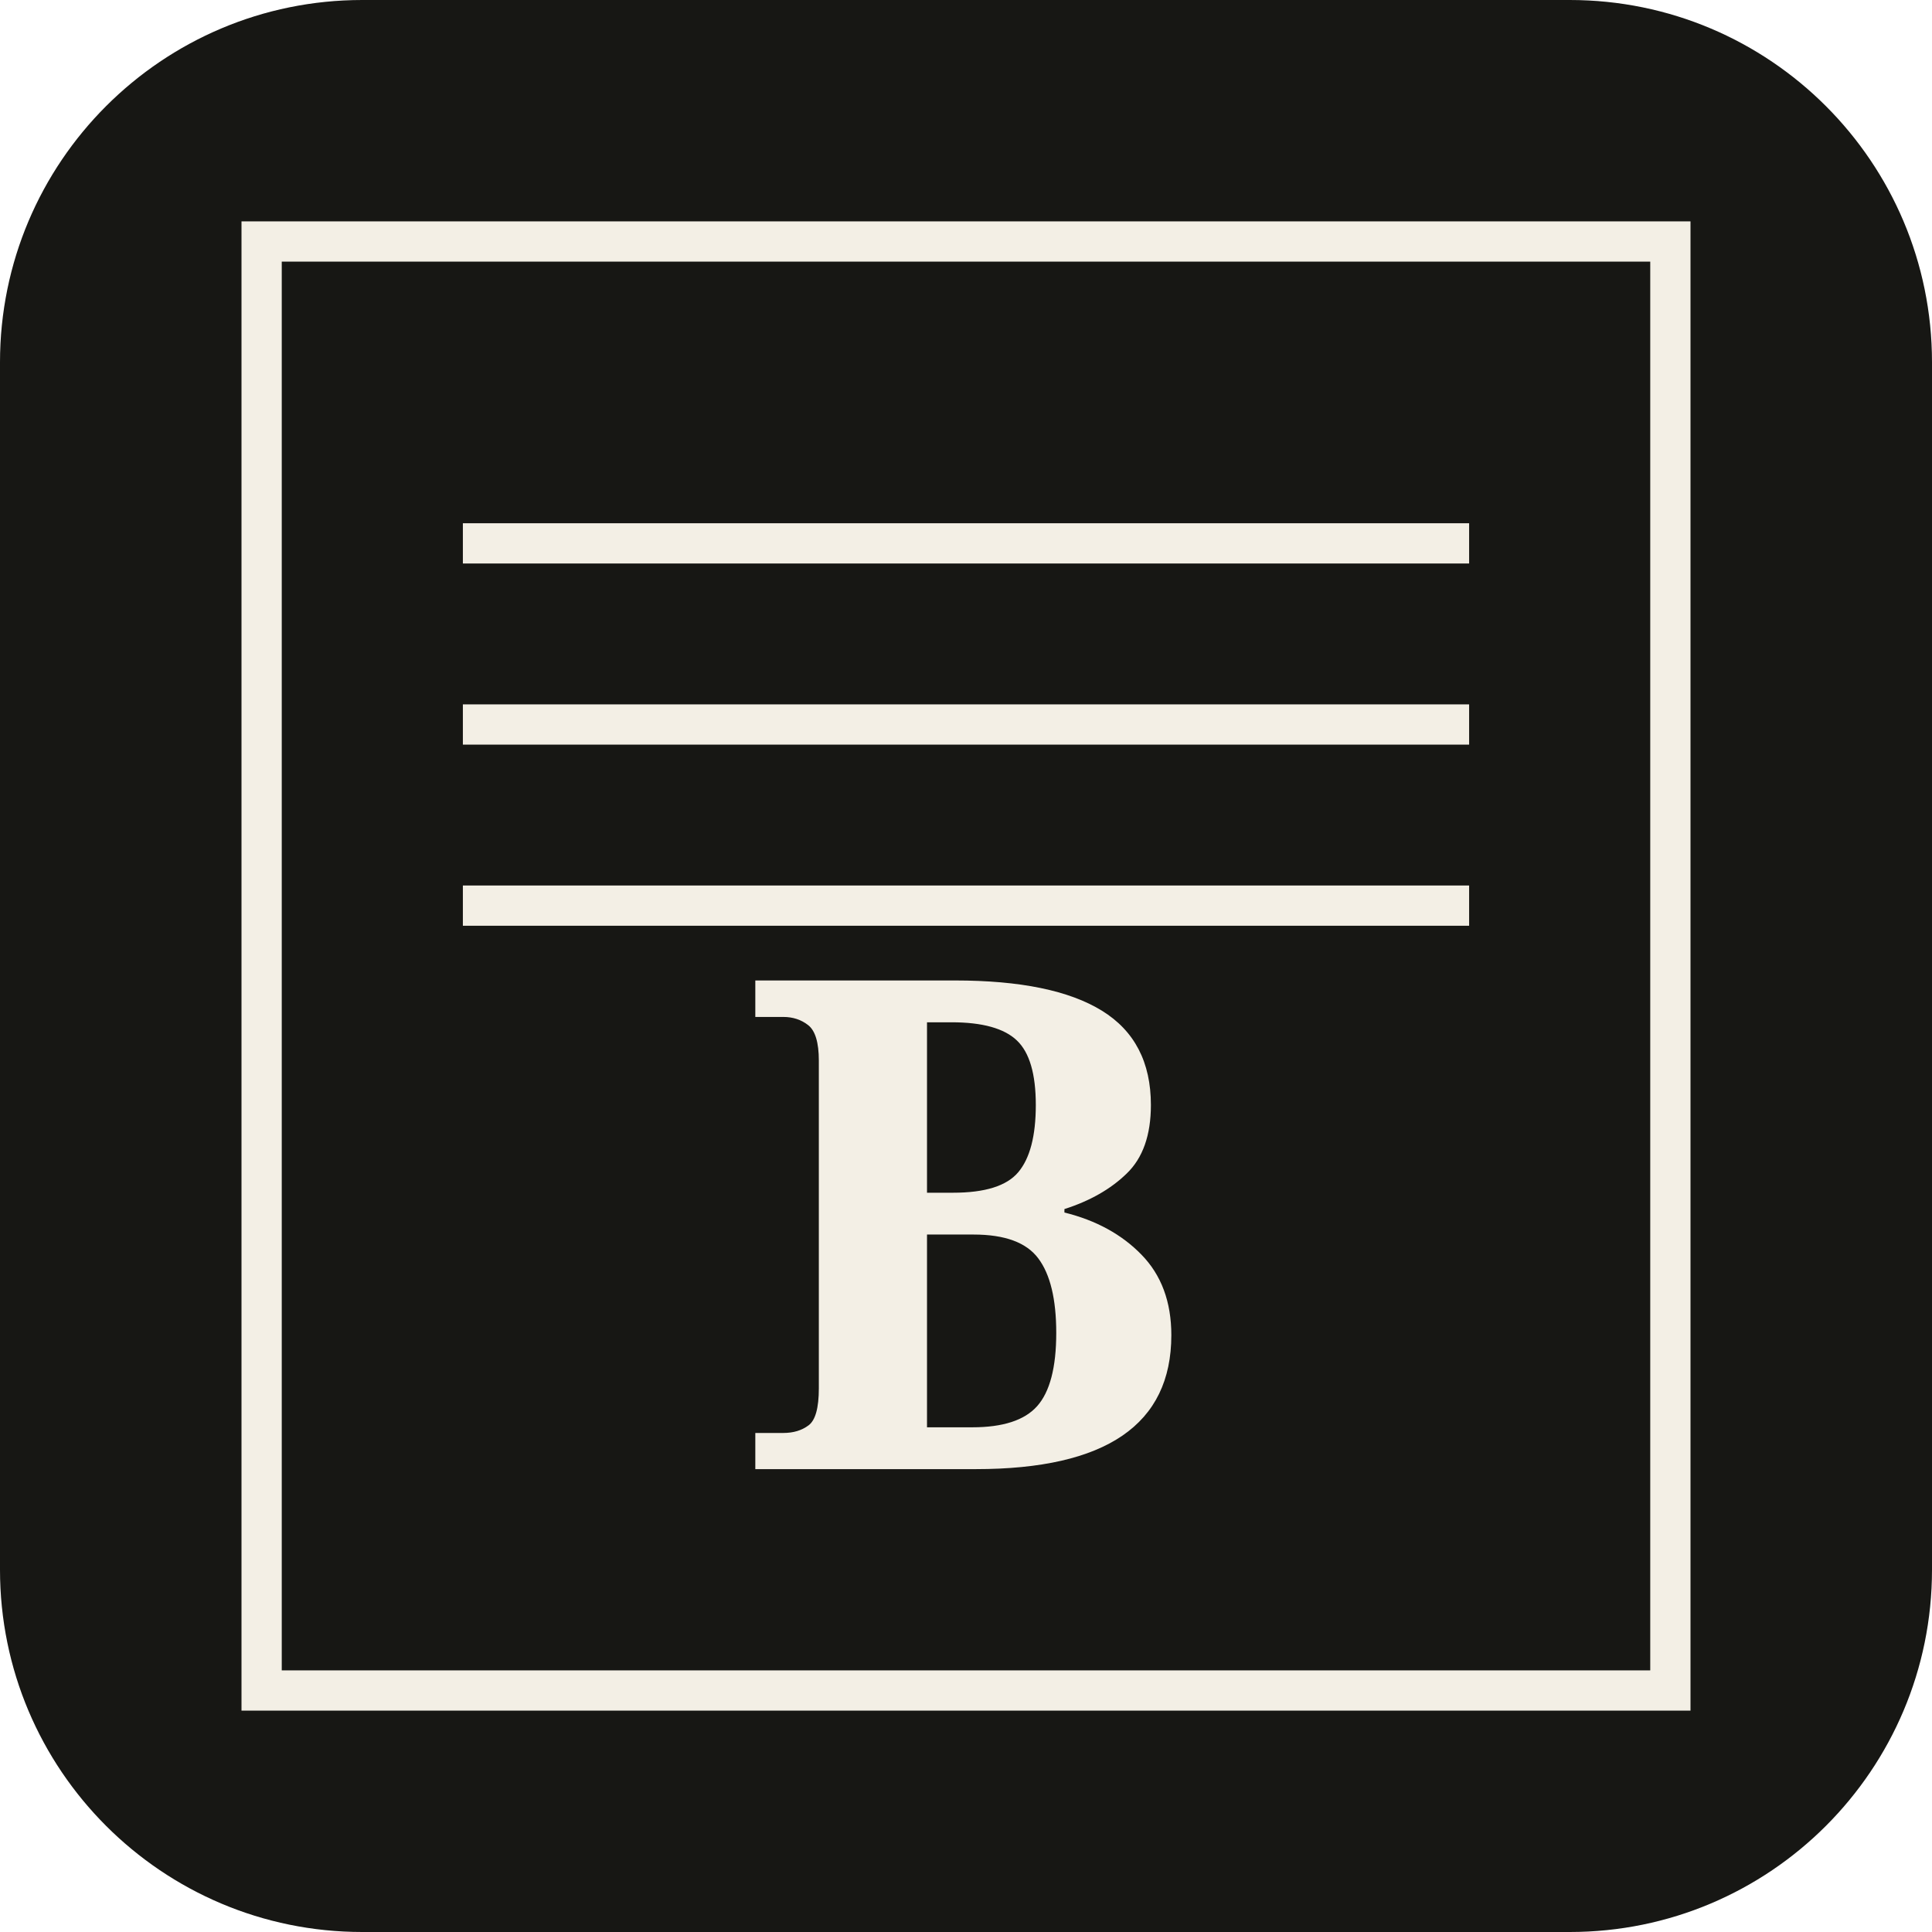
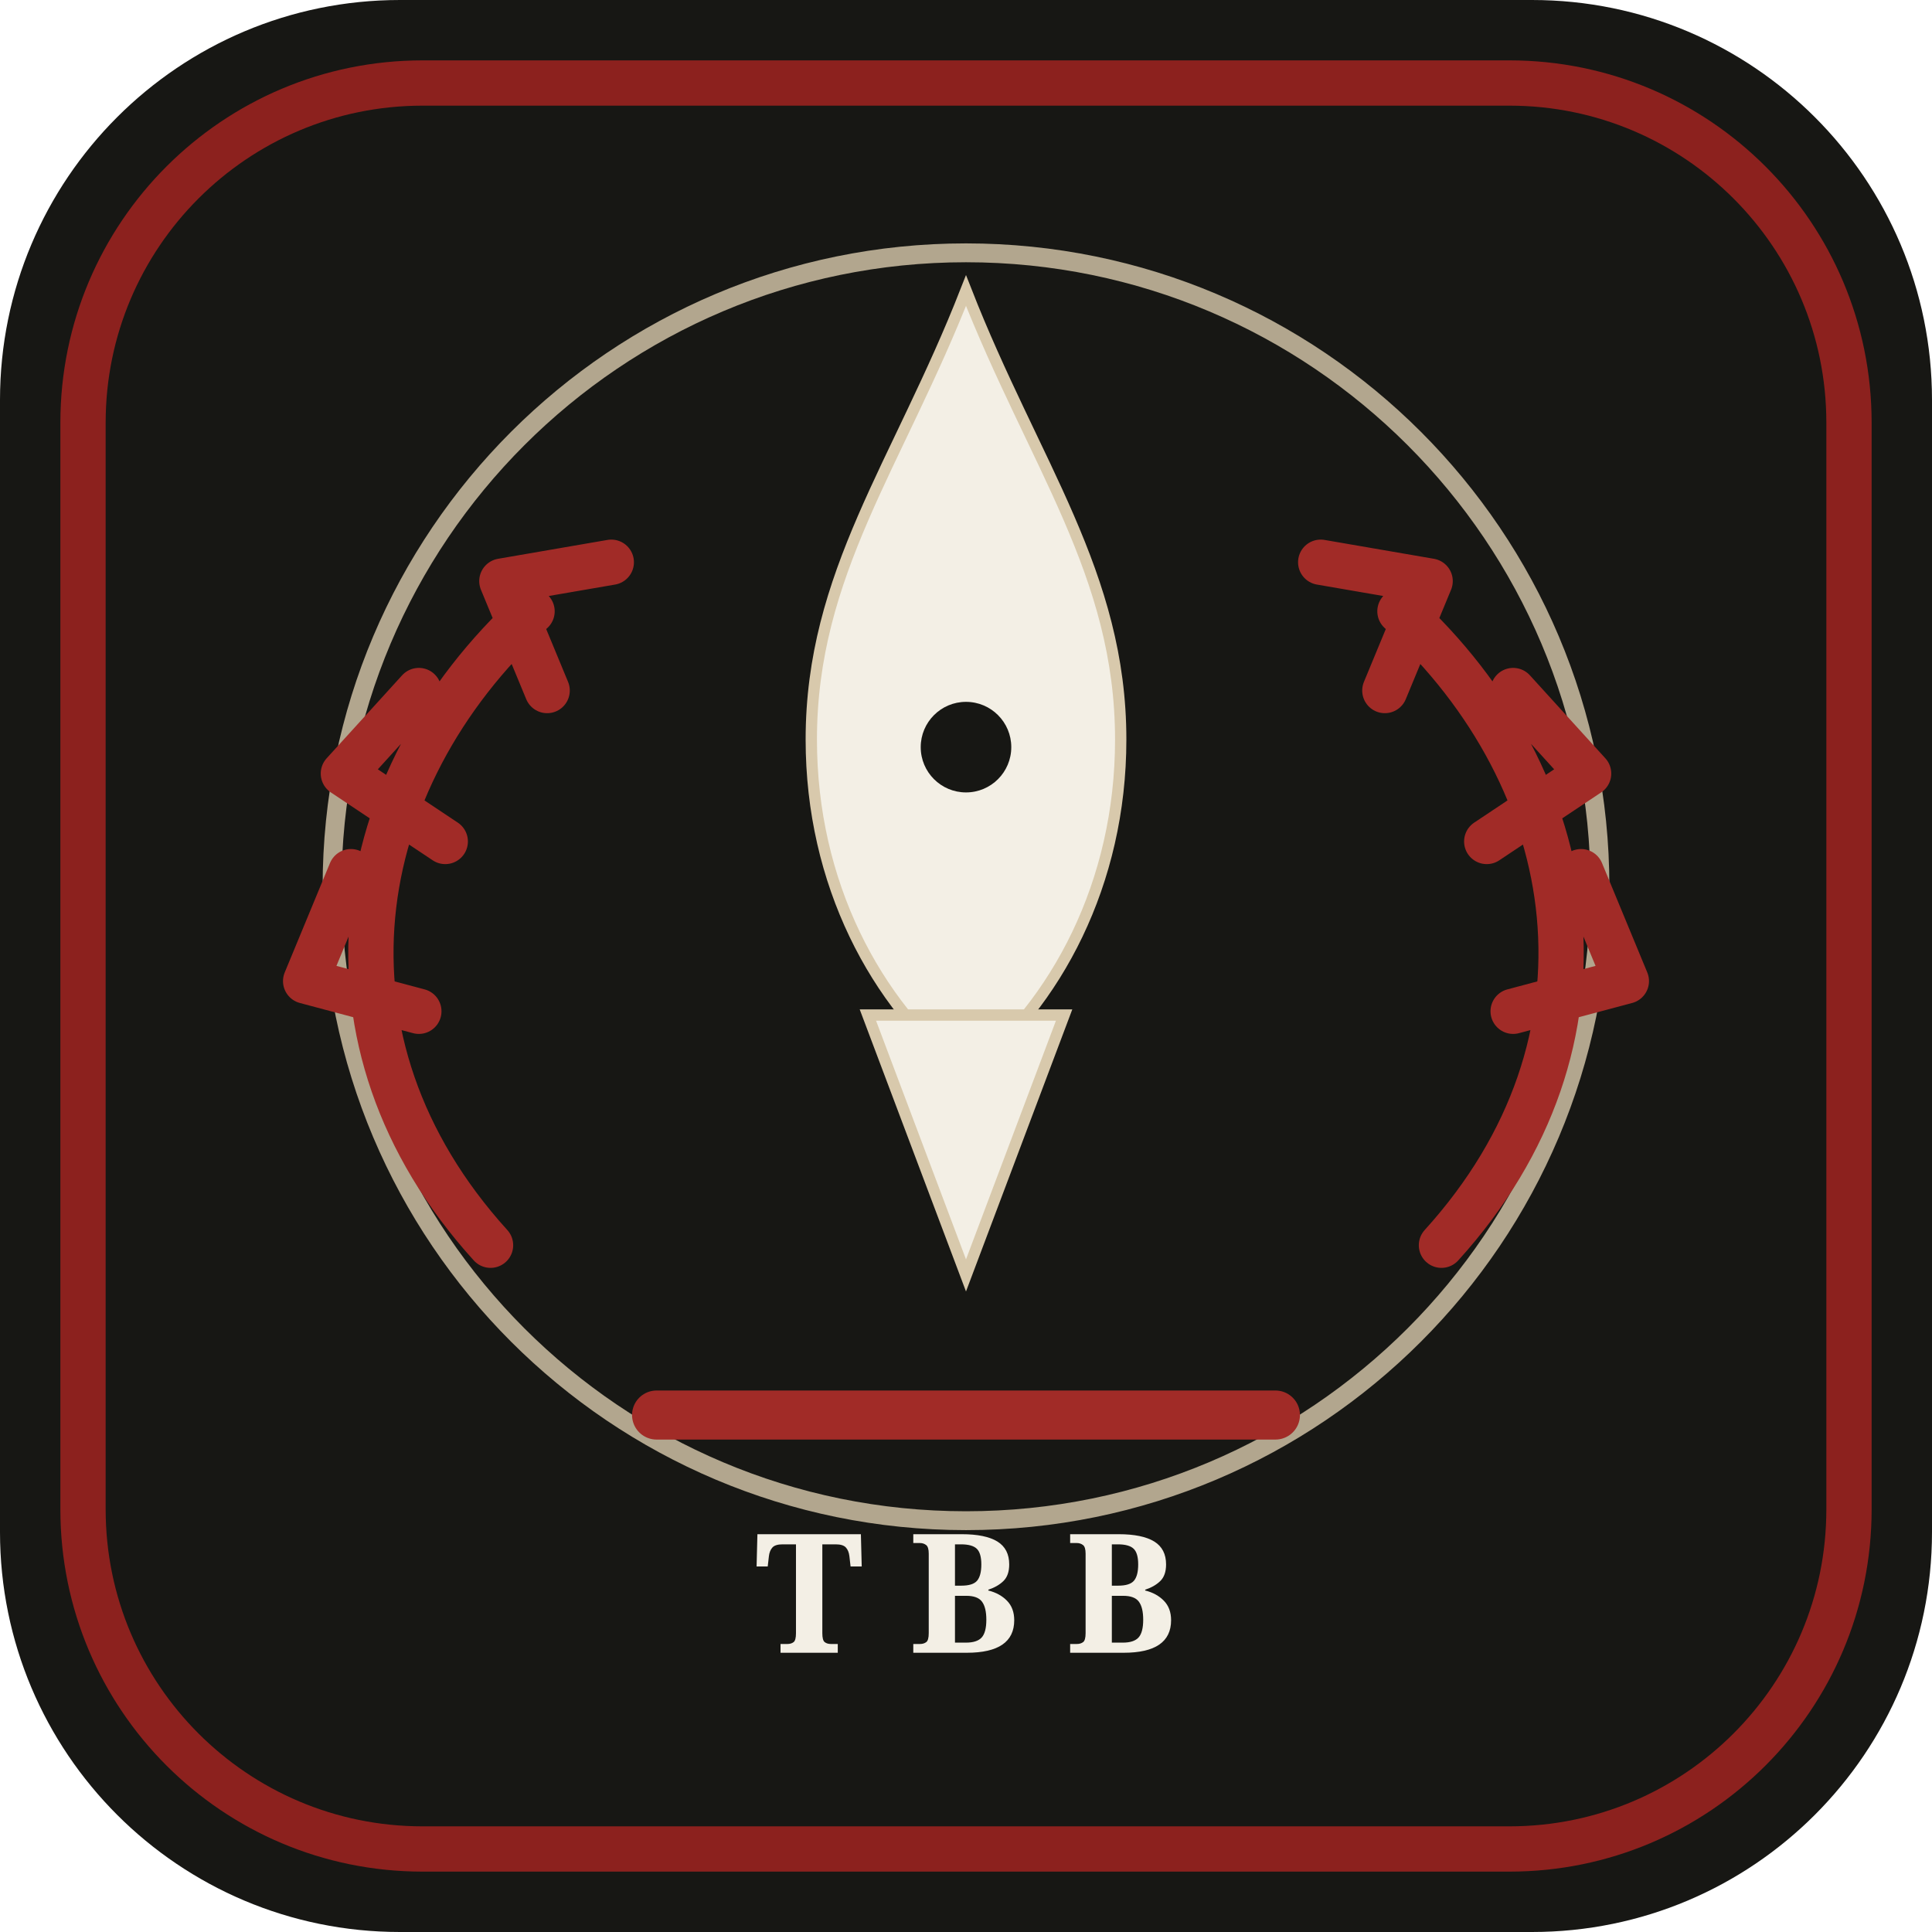
- <svg xmlns="http://www.w3.org/2000/svg" viewBox="0 0 96 96">
-   <rect width="96" height="96" rx="18" fill="#171714" />
-   <rect x="13" y="12" width="70" height="72" fill="none" stroke="#f3efe5" stroke-width="2" />
-   <path d="M23 27h50M23 36h50M23 45h50" stroke="#f3efe5" stroke-width="2" />
-   <text x="48" y="73" text-anchor="middle" fill="#f3efe5" font-family="Georgia,serif" font-size="34" font-weight="bold">B</text>
+ <svg xmlns="http://www.w3.org/2000/svg" viewBox="0 0 512 512">
+   <rect width="512" height="512" rx="106" fill="#171714" />
+   <rect x="22" y="22" width="468" height="468" rx="90" fill="none" stroke="#8c211e" stroke-width="12" />
+   <circle cx="256" cy="235" r="168" fill="none" stroke="#d8c9ac" stroke-width="5" opacity=".8" />
+   <g fill="none" stroke="#a12b27" stroke-width="12" stroke-linecap="round" stroke-linejoin="round">
+     <path d="M130 330C81 276 92 207 141 162M382 330c49-54 38-123-11-168M111 268l-30-8 12-29M118 223l-27-18 20-22M145 183l-12-29 29-5M401 268l30-8-12-29M394 223l27-18-20-22M367 183l12-29-29-5" />
+   </g>
+   <g fill="#f3efe5" stroke="#d8c9ac" stroke-width="3">
+     <path d="M256 77c-18 46-41 75-41 119 0 38 17 70 41 89 24-19 41-51 41-89 0-44-23-73-41-119z" />
+     <path d="M230 269h52l-26 69z" />
+   </g>
+   <circle cx="256" cy="198" r="12" fill="#171714" />
+   <path d="M174 375h164" stroke="#a12b27" stroke-width="13" stroke-linecap="round" />
+   <text x="256" y="438" text-anchor="middle" font-family="Georgia,serif" font-size="44" font-weight="bold" letter-spacing="12" fill="#f3efe5">TBB</text>
</svg>
